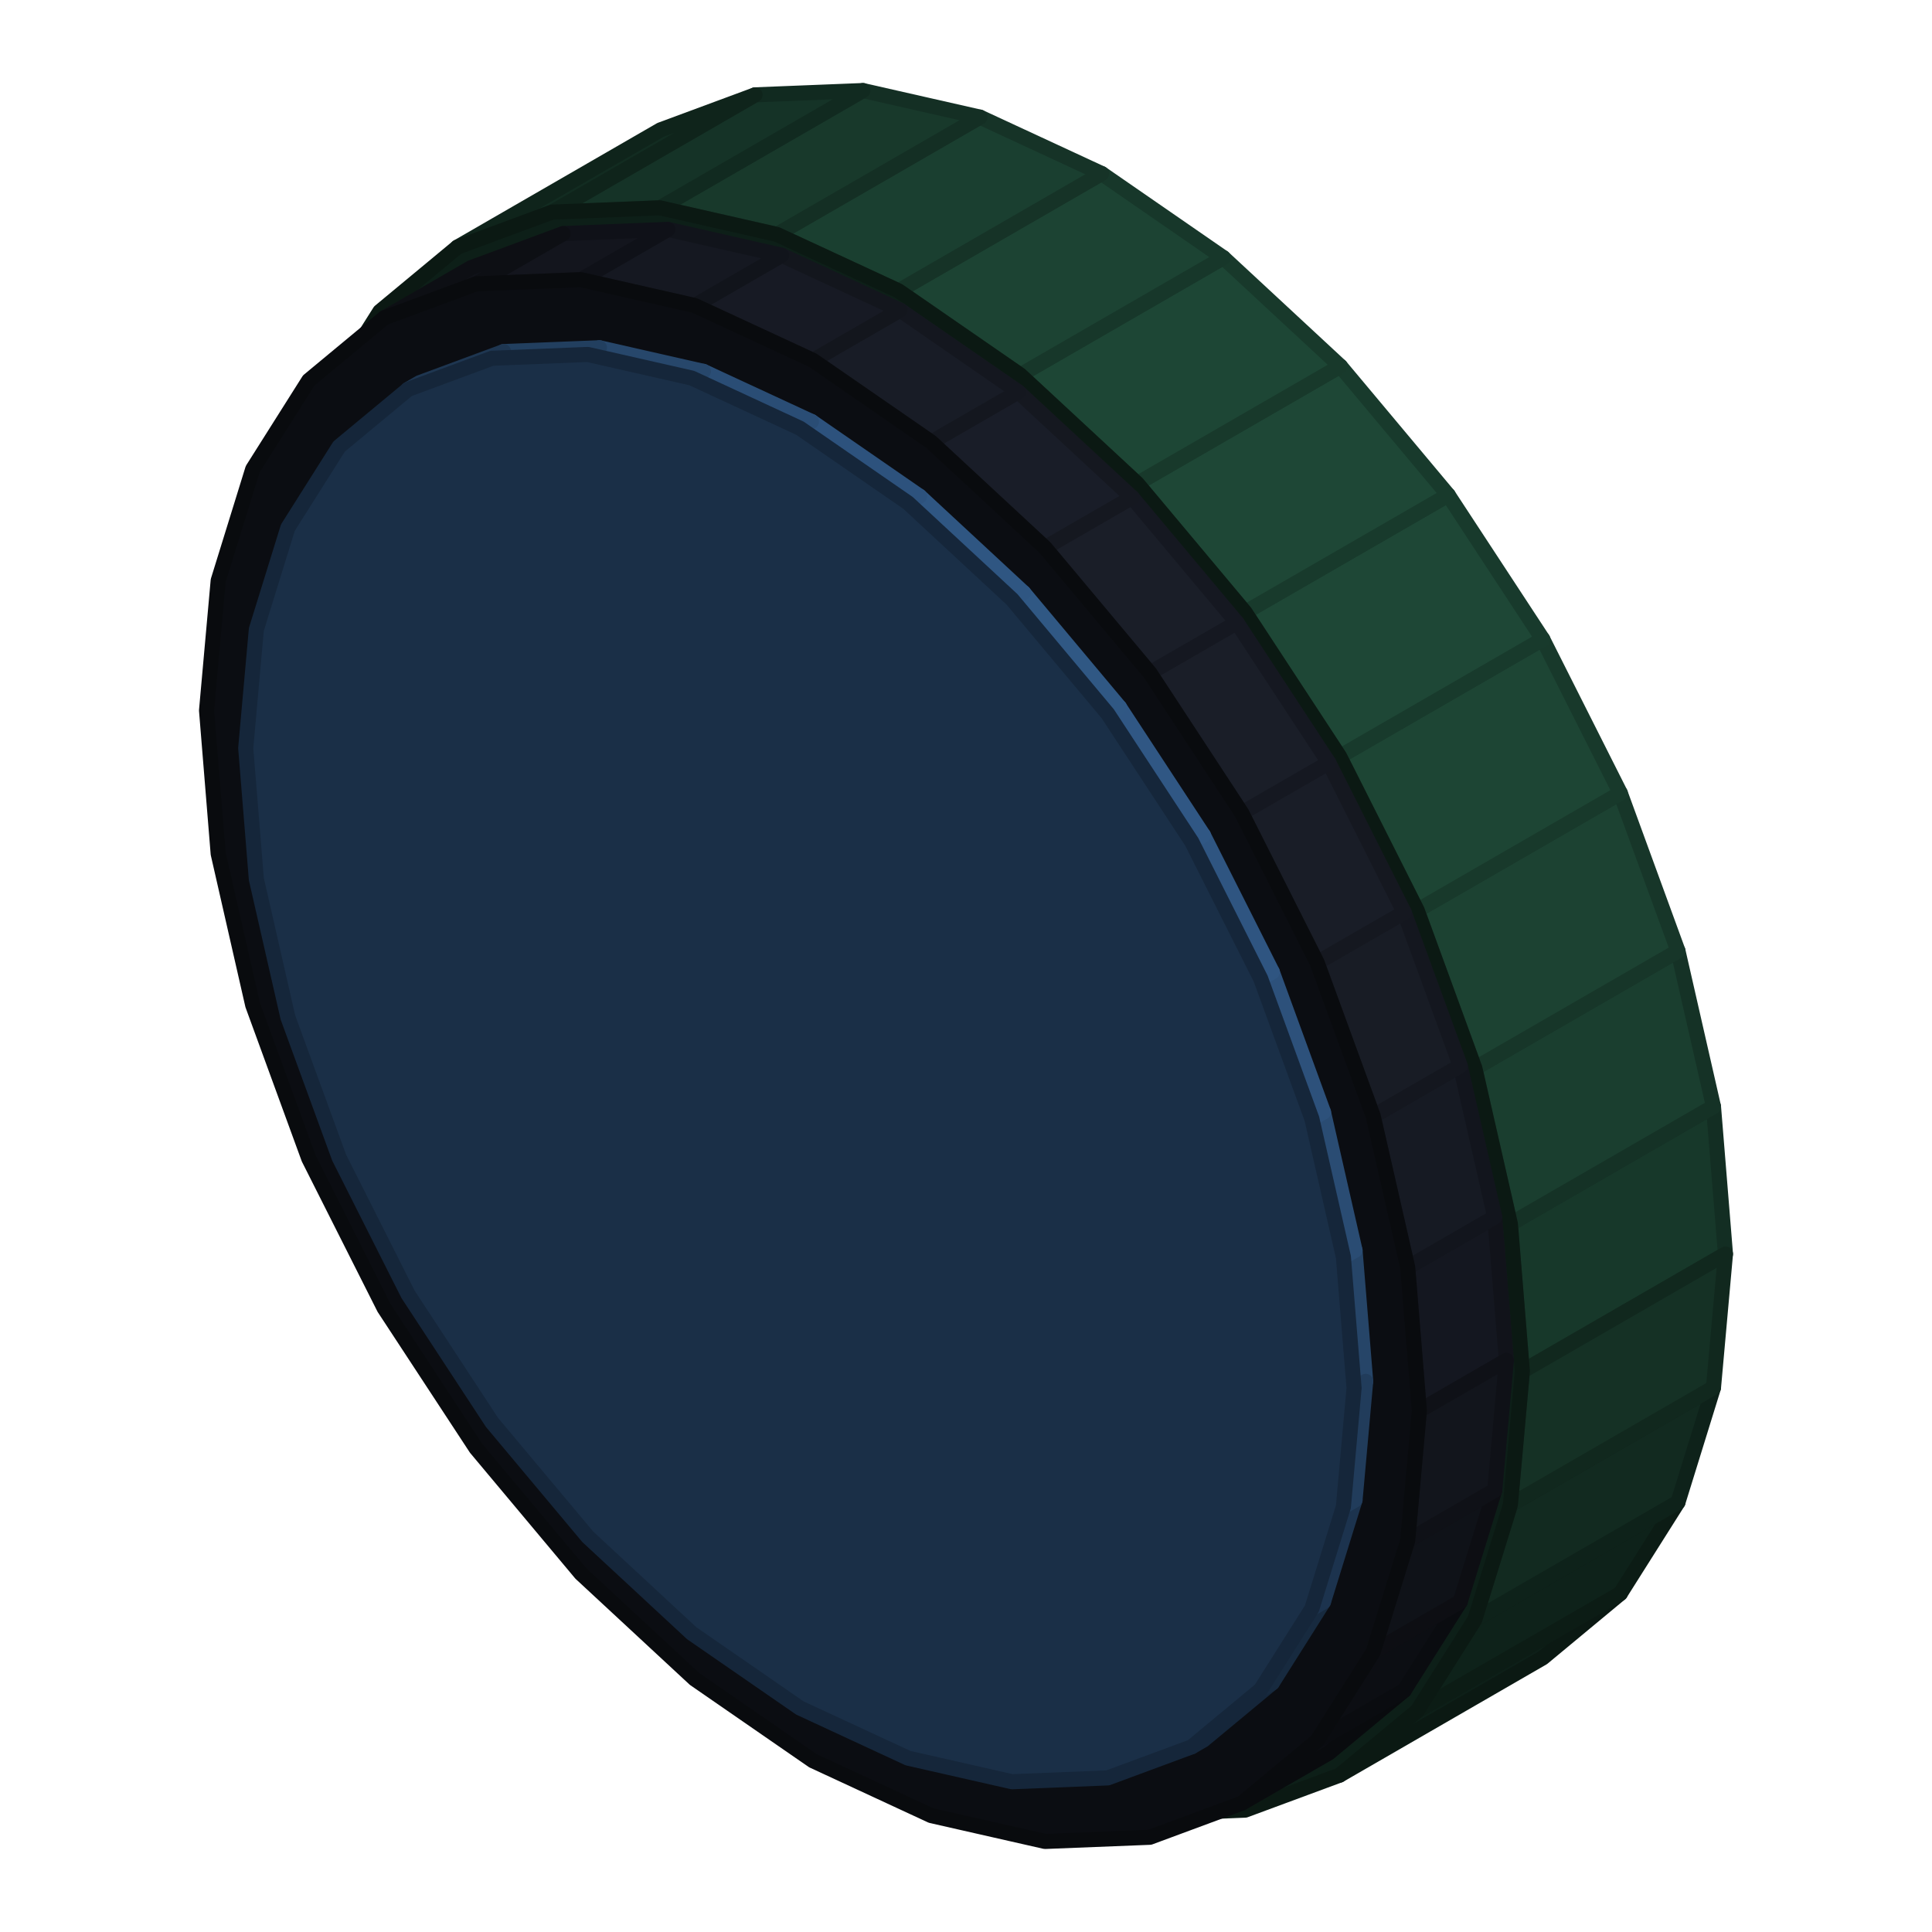
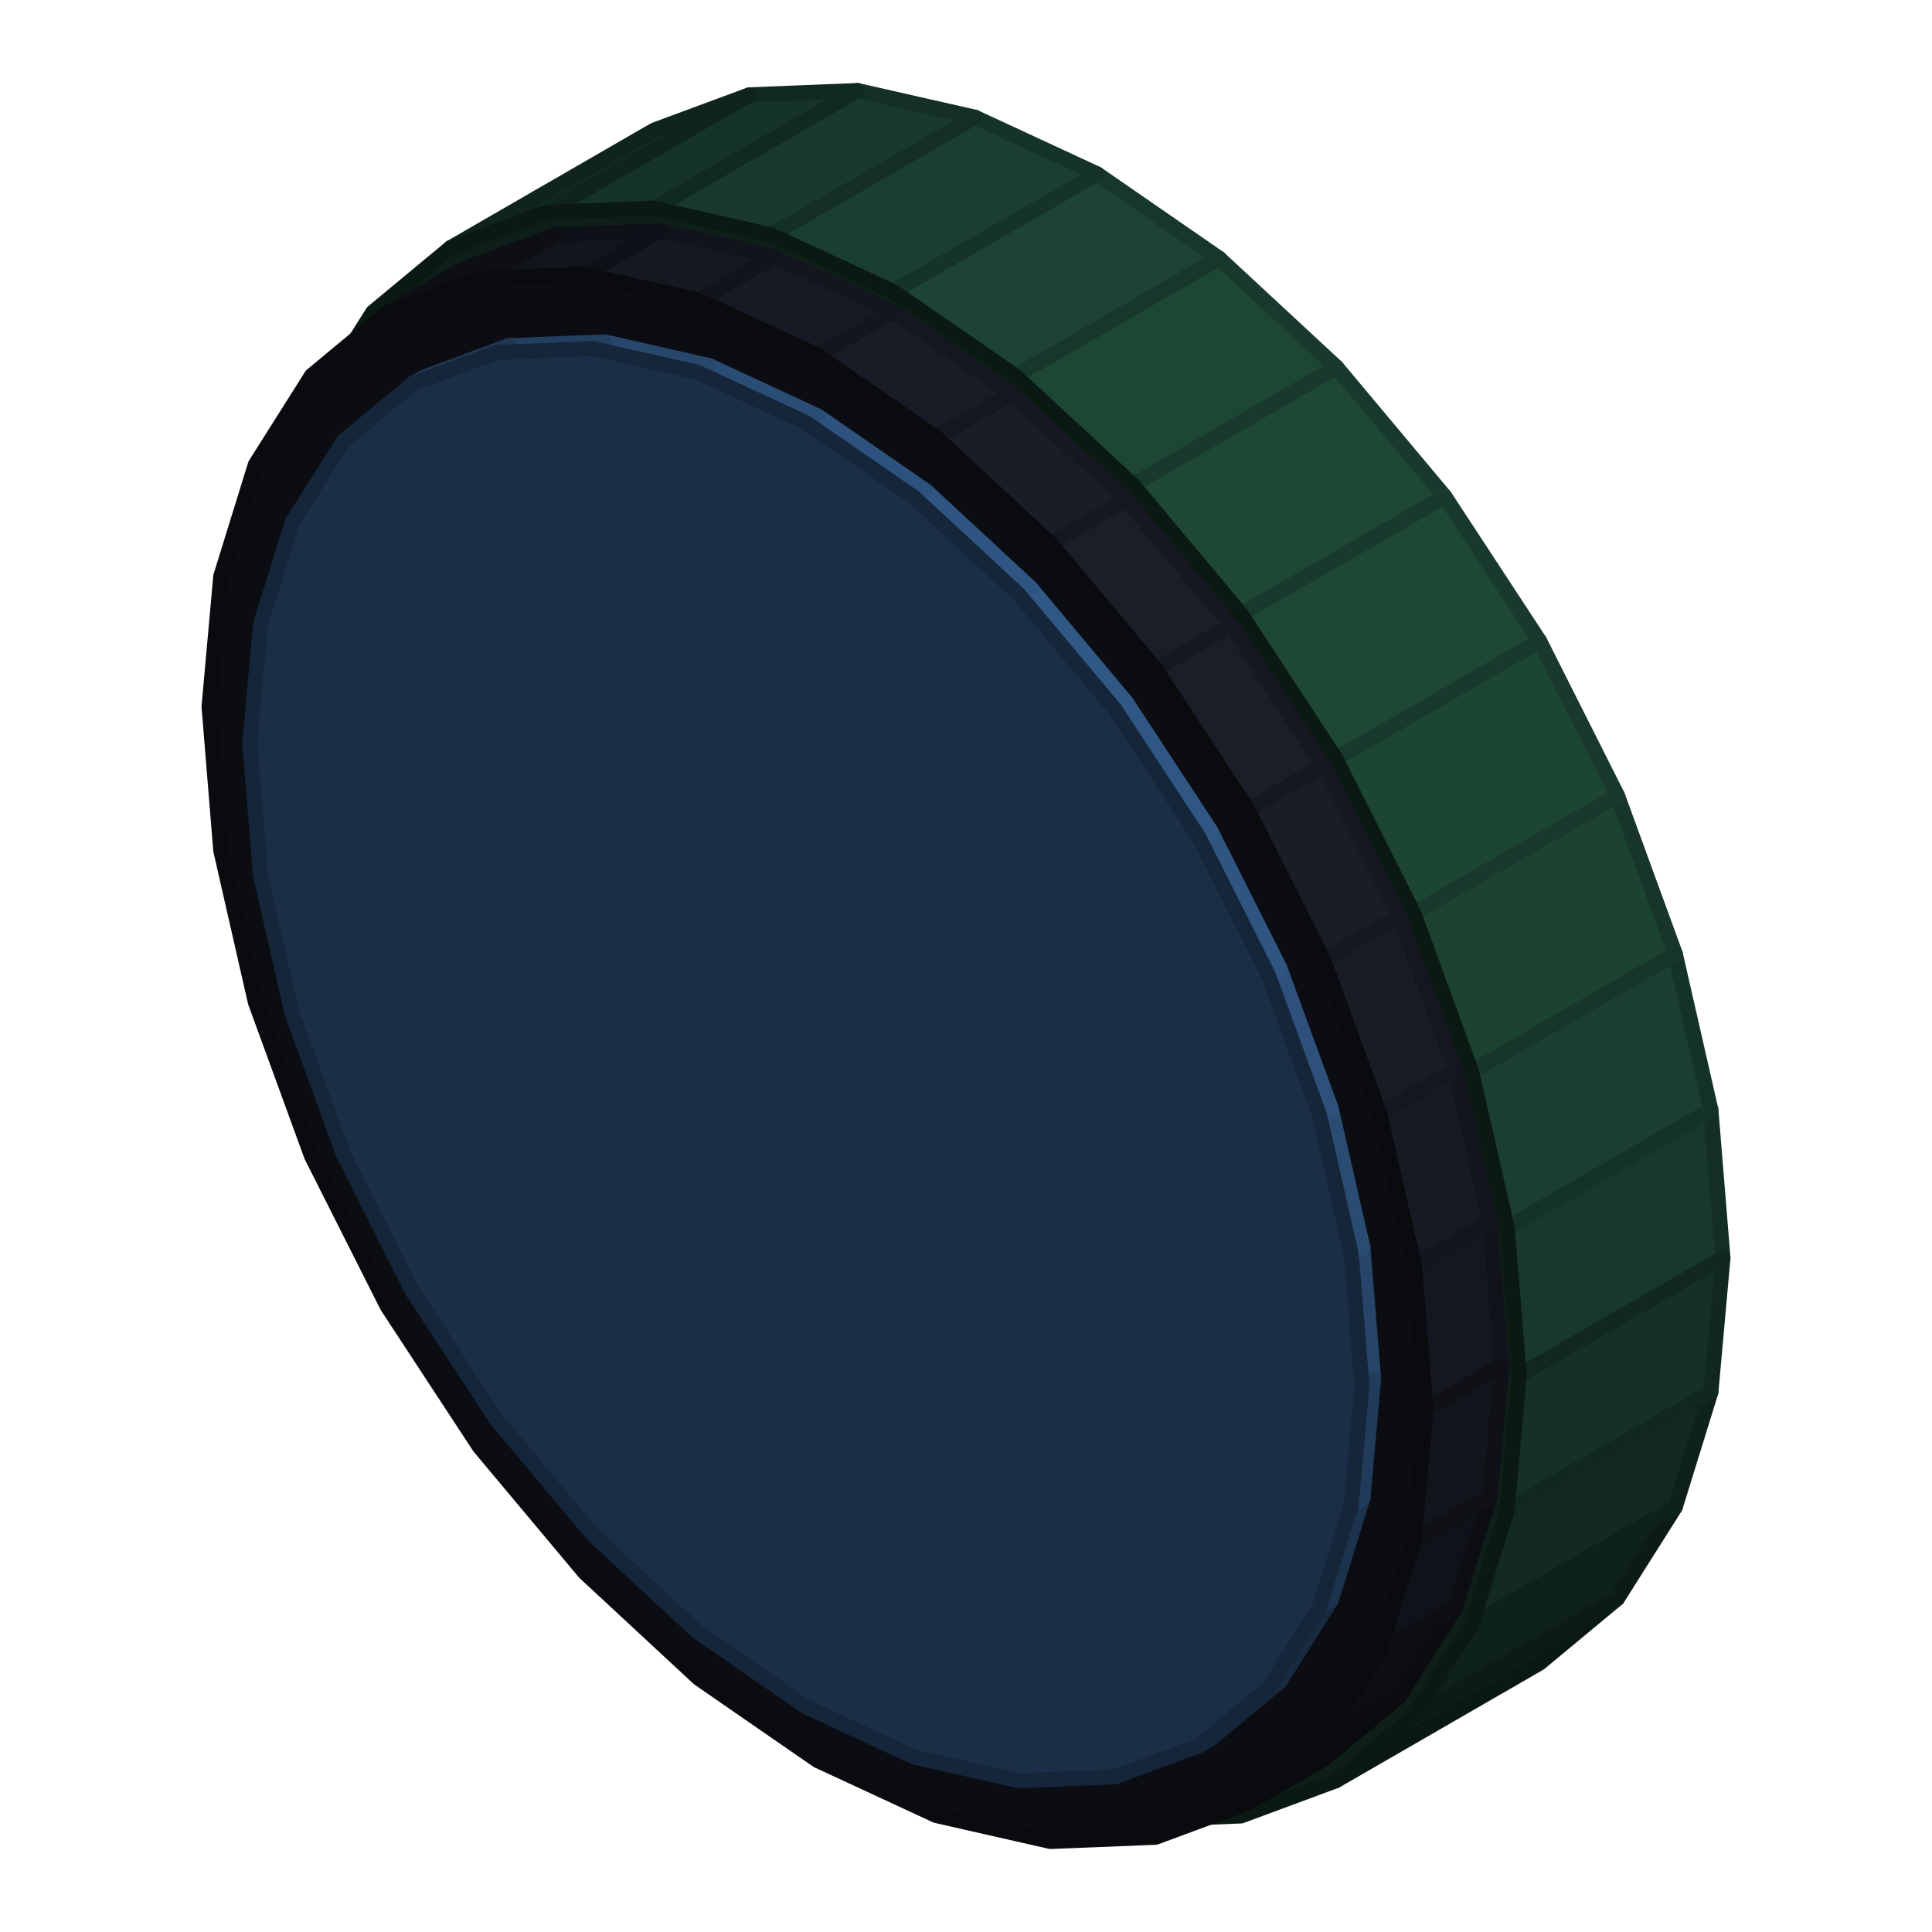
<svg xmlns="http://www.w3.org/2000/svg" viewBox="0 0 64 64" width="64" height="64" role="img" aria-label="Seeed Round Display for XIAO">
  <g shape-rendering="geometricPrecision">
-     <path d="M57.158 41.541L56.761 36.657L50.033 40.541L50.43 45.426Z" fill="#17382a" stroke="#132e23" stroke-width=".5" stroke-linejoin="round" />
-     <path d="M56.761 36.657L55.585 31.502L48.857 35.386L50.033 40.541Z" fill="#1a3e2f" stroke="#153226" stroke-width=".5" stroke-linejoin="round" />
-     <path d="M55.585 31.502L53.675 26.274L46.947 30.158L48.857 35.386Z" fill="#1c4232" stroke="#173629" stroke-width=".5" stroke-linejoin="round" />
-     <path d="M53.675 26.274L51.105 21.174L44.377 25.059L46.947 30.158Z" fill="#1d4534" stroke="#18392b" stroke-width=".5" stroke-linejoin="round" />
-     <path d="M51.105 21.174L47.974 16.399L41.246 20.283L44.377 25.059Z" fill="#1e4736" stroke="#183a2c" stroke-width=".5" stroke-linejoin="round" />
-     <path d="M47.974 16.399L44.401 12.131L37.673 16.016L41.246 20.283Z" fill="#1e4736" stroke="#183a2c" stroke-width=".5" stroke-linejoin="round" />
-     <path d="M44.401 12.131L40.525 8.535L33.797 12.42L37.673 16.016Z" fill="#1d4635" stroke="#18392b" stroke-width=".5" stroke-linejoin="round" />
-     <path d="M40.525 8.535L36.493 5.749L29.765 9.634L33.797 12.42Z" fill="#1c4333" stroke="#17372a" stroke-width=".5" stroke-linejoin="round" />
-     <path d="M36.493 5.749L32.462 3.88L25.734 7.765L29.765 9.634Z" fill="#1a3f30" stroke="#163327" stroke-width=".5" stroke-linejoin="round" />
-     <path d="M32.462 3.88L28.585 3L21.857 6.884L25.734 7.765Z" fill="#18392b" stroke="#142f24" stroke-width=".5" stroke-linejoin="round" />
-     <path d="M28.585 3L25.013 3.142L18.285 7.027L21.857 6.884Z" fill="#153327" stroke="#112a20" stroke-width=".5" stroke-linejoin="round" />
-     <path d="M25.013 3.142L21.881 4.302L15.153 8.186L18.285 7.027Z" fill="#122c21" stroke="#0f241b" stroke-width=".5" stroke-linejoin="round" />
-     <path d="M51.105 54.919L53.675 52.787L46.947 56.672L44.377 58.804Z" fill="#0d1f18" stroke="#0b1913" stroke-width=".5" stroke-linejoin="round" />
-     <path d="M53.675 52.787L55.585 49.764L48.857 53.649L46.947 56.672Z" fill="#0e221a" stroke="#0c1c15" stroke-width=".5" stroke-linejoin="round" />
-     <path d="M55.585 49.764L56.761 45.967L50.033 49.852L48.857 53.649Z" fill="#122a20" stroke="#0e221a" stroke-width=".5" stroke-linejoin="round" />
-     <path d="M56.761 45.967L57.158 41.541L50.43 45.426L50.033 49.852Z" fill="#153125" stroke="#11281e" stroke-width=".5" stroke-linejoin="round" />
-     <path d="M50.43 45.426L50.033 40.541L48.857 35.386L46.947 30.158L44.377 25.059L41.246 20.283L37.673 16.016L33.797 12.42L29.765 9.634L25.734 7.765L21.857 6.884L18.285 7.027L15.153 8.186L12.583 10.318L10.674 13.341L9.498 17.139L9.101 21.564L9.498 26.449L10.674 31.604L12.583 36.832L15.153 41.931L18.285 46.707L21.857 50.974L25.734 54.57L29.765 57.356L33.797 59.225L37.673 60.106L41.246 59.963L44.377 58.804L46.947 56.672L48.857 53.649L50.033 49.852Z" fill="#0d1f18" stroke="#0b1913" stroke-width=".5" stroke-linejoin="round" />
-     <path d="M49.901 45.065L49.515 40.317L46.632 41.982L47.018 46.73Z" fill="#141720" stroke="#11131a" stroke-width=".5" stroke-linejoin="round" />
-     <path d="M49.515 40.317L48.372 35.306L45.489 36.97L46.632 41.982Z" fill="#161a23" stroke="#12151d" stroke-width=".5" stroke-linejoin="round" />
-     <path d="M48.372 35.306L46.516 30.224L43.632 31.888L45.489 36.97Z" fill="#181c25" stroke="#14171f" stroke-width=".5" stroke-linejoin="round" />
-     <path d="M46.516 30.224L44.018 25.266L41.134 26.931L43.632 31.888Z" fill="#191d27" stroke="#151820" stroke-width=".5" stroke-linejoin="round" />
-     <path d="M44.018 25.266L40.974 20.624L38.09 22.289L41.134 26.931Z" fill="#1a1e28" stroke="#151821" stroke-width=".5" stroke-linejoin="round" />
-     <path d="M40.974 20.624L37.501 16.476L34.617 18.141L38.09 22.289Z" fill="#1a1e28" stroke="#151821" stroke-width=".5" stroke-linejoin="round" />
-     <path d="M37.501 16.476L33.732 12.98L30.849 14.645L34.617 18.141Z" fill="#191d28" stroke="#151820" stroke-width=".5" stroke-linejoin="round" />
-     <path d="M33.732 12.98L29.813 10.272L26.93 11.937L30.849 14.645Z" fill="#181c26" stroke="#14171f" stroke-width=".5" stroke-linejoin="round" />
-     <path d="M29.813 10.272L25.894 8.455L23.011 10.12L26.93 11.937Z" fill="#171a24" stroke="#13161d" stroke-width=".5" stroke-linejoin="round" />
-     <path d="M25.894 8.455L22.126 7.599L19.243 9.264L23.011 10.12Z" fill="#151821" stroke="#11141b" stroke-width=".5" stroke-linejoin="round" />
-     <path d="M22.126 7.599L18.653 7.738L15.77 9.402L19.243 9.264Z" fill="#13151d" stroke="#0f1118" stroke-width=".5" stroke-linejoin="round" />
-     <path d="M18.653 7.738L15.609 8.865L12.726 10.53L15.77 9.402Z" fill="#101219" stroke="#0d0f14" stroke-width=".5" stroke-linejoin="round" />
-     <path d="M44.018 58.07L46.516 55.997L43.632 57.662L41.134 59.734Z" fill="#0b0d12" stroke="#090b0e" stroke-width=".5" stroke-linejoin="round" />
-     <path d="M46.516 55.997L48.372 53.059L45.489 54.723L43.632 57.662Z" fill="#0c0e13" stroke="#0a0c10" stroke-width=".5" stroke-linejoin="round" />
-     <path d="M48.372 53.059L49.515 49.367L46.632 51.032L45.489 54.723Z" fill="#0f1218" stroke="#0d0e13" stroke-width=".5" stroke-linejoin="round" />
-     <path d="M49.515 49.367L49.901 45.065L47.018 46.73L46.632 51.032Z" fill="#12151c" stroke="#0f1117" stroke-width=".5" stroke-linejoin="round" />
-     <path d="M47.018 46.73L46.632 41.982L45.489 36.97L43.632 31.888L41.134 26.931L38.09 22.289L34.617 18.141L30.849 14.645L26.93 11.937L23.011 10.12L19.243 9.264L15.77 9.402L12.726 10.53L10.228 12.602L8.371 15.541L7.228 19.232L6.842 23.534L7.228 28.282L8.371 33.294L10.228 38.376L12.726 43.333L15.77 47.975L19.243 52.124L23.011 55.619L26.93 58.327L30.849 60.144L34.617 61L38.09 60.862L41.134 59.734L43.632 57.662L45.489 54.723L46.632 51.032Z" fill="#0b0d12" stroke="#090b0e" stroke-width=".5" stroke-linejoin="round" />
-     <path d="M45.24 45.759L44.887 41.419L44.502 41.641L44.855 45.981Z" fill="#2e547f" stroke="#264568" stroke-width=".5" stroke-linejoin="round" />
-     <path d="M44.887 41.419L43.842 36.84L43.458 37.062L44.502 41.641Z" fill="#335c8c" stroke="#2a4c73" stroke-width=".5" stroke-linejoin="round" />
-     <path d="M43.842 36.84L42.146 32.196L41.761 32.418L43.458 37.062Z" fill="#366396" stroke="#2d517b" stroke-width=".5" stroke-linejoin="round" />
-     <path d="M42.146 32.196L39.863 27.665L39.478 27.887L41.761 32.418Z" fill="#39689d" stroke="#2f5581" stroke-width=".5" stroke-linejoin="round" />
-     <path d="M39.863 27.665L37.081 23.423L36.696 23.645L39.478 27.887Z" fill="#3b6aa1" stroke="#305784" stroke-width=".5" stroke-linejoin="round" />
-     <path d="M37.081 23.423L33.907 19.632L33.523 19.854L36.696 23.645Z" fill="#3b6ba2" stroke="#305884" stroke-width=".5" stroke-linejoin="round" />
-     <path d="M33.907 19.632L30.463 16.437L30.079 16.659L33.523 19.854Z" fill="#3a699f" stroke="#2f5682" stroke-width=".5" stroke-linejoin="round" />
-     <path d="M30.463 16.437L26.882 13.962L26.497 14.184L30.079 16.659Z" fill="#376498" stroke="#2d527d" stroke-width=".5" stroke-linejoin="round" />
-     <path d="M26.882 13.962L23.301 12.302L22.916 12.524L26.497 14.184Z" fill="#345e8f" stroke="#2a4d75" stroke-width=".5" stroke-linejoin="round" />
-     <path d="M23.301 12.302L19.857 11.52L19.472 11.742L22.916 12.524Z" fill="#2f5682" stroke="#27476b" stroke-width=".5" stroke-linejoin="round" />
-     <path d="M19.857 11.52L16.683 11.646L16.298 11.868L19.472 11.742Z" fill="#2a4c74" stroke="#223f5f" stroke-width=".5" stroke-linejoin="round" />
-     <path d="M16.683 11.646L13.901 12.676L13.517 12.898L16.298 11.868Z" fill="#244263" stroke="#1e3651" stroke-width=".5" stroke-linejoin="round" />
-     <path d="M39.863 57.643L42.146 55.749L41.761 55.971L39.478 57.865Z" fill="#1a2f47" stroke="#15263a" stroke-width=".5" stroke-linejoin="round" />
-     <path d="M42.146 55.749L43.842 53.064L43.458 53.286L41.761 55.971Z" fill="#1c334d" stroke="#172a3f" stroke-width=".5" stroke-linejoin="round" />
-     <path d="M43.842 53.064L44.887 49.69L44.502 49.912L43.458 53.286Z" fill="#223f5f" stroke="#1c334e" stroke-width=".5" stroke-linejoin="round" />
-     <path d="M44.887 49.69L45.24 45.759L44.855 45.981L44.502 49.912Z" fill="#294a70" stroke="#213c5b" stroke-width=".5" stroke-linejoin="round" />
-     <path d="M44.855 45.981L44.502 41.641L43.458 37.062L41.761 32.418L39.478 27.887L36.696 23.645L33.523 19.854L30.079 16.659L26.497 14.184L22.916 12.524L19.472 11.742L16.298 11.868L13.517 12.898L11.234 14.792L9.537 17.478L8.492 20.851L8.14 24.783L8.492 29.122L9.537 33.702L11.234 38.346L13.517 42.876L16.298 47.119L19.472 50.91L22.916 54.104L26.497 56.579L30.079 58.24L33.523 59.022L36.696 58.895L39.478 57.865L41.761 55.971L43.458 53.286L44.502 49.912Z" fill="#1a2f47" stroke="#15263a" stroke-width=".5" stroke-linejoin="round" />
+     <path d="M57.074 41.671L56.675 36.77L49.925 40.667L50.323 45.568Z" fill="#17382a" stroke="#132e23" stroke-width=".5" stroke-linejoin="round" />
+     <path d="M56.675 36.77L55.495 31.598L48.745 35.495L49.925 40.667Z" fill="#1a3e2f" stroke="#153226" stroke-width=".5" stroke-linejoin="round" />
+     <path d="M55.495 31.598L53.579 26.352L46.829 30.25L48.745 35.495Z" fill="#1c4232" stroke="#173629" stroke-width=".5" stroke-linejoin="round" />
+     <path d="M53.579 26.352L51.001 21.235L44.25 25.133L46.829 30.25Z" fill="#1d4534" stroke="#18392b" stroke-width=".5" stroke-linejoin="round" />
+     <path d="M51.001 21.235L47.859 16.444L41.108 20.341L44.25 25.133Z" fill="#1e4736" stroke="#183a2c" stroke-width=".5" stroke-linejoin="round" />
+     <path d="M47.859 16.444L44.274 12.162L37.524 16.059L41.108 20.341Z" fill="#1e4736" stroke="#183a2c" stroke-width=".5" stroke-linejoin="round" />
+     <path d="M44.274 12.162L40.385 8.554L33.634 12.451L37.524 16.059Z" fill="#1d4635" stroke="#18392b" stroke-width=".5" stroke-linejoin="round" />
+     <path d="M40.385 8.554L36.34 5.759L29.589 9.656L33.634 12.451Z" fill="#1c4333" stroke="#17372a" stroke-width=".5" stroke-linejoin="round" />
+     <path d="M36.34 5.759L32.295 3.883L25.544 7.781L29.589 9.656Z" fill="#1a3f30" stroke="#163327" stroke-width=".5" stroke-linejoin="round" />
+     <path d="M32.295 3.883L28.405 3L21.655 6.897L25.544 7.781Z" fill="#18392b" stroke="#142f24" stroke-width=".5" stroke-linejoin="round" />
+     <path d="M28.405 3L24.821 3.143L18.07 7.04L21.655 6.897Z" fill="#153327" stroke="#112a20" stroke-width=".5" stroke-linejoin="round" />
+     <path d="M24.821 3.143L21.679 4.306L14.928 8.204L18.07 7.04Z" fill="#122c21" stroke="#0f241b" stroke-width=".5" stroke-linejoin="round" />
+     <path d="M51.001 55.094L53.579 52.954L46.829 56.852L44.25 58.991Z" fill="#0d1f18" stroke="#0b1913" stroke-width=".5" stroke-linejoin="round" />
+     <path d="M53.579 52.954L55.495 49.922L48.745 53.819L46.829 56.852Z" fill="#0e221a" stroke="#0c1c15" stroke-width=".5" stroke-linejoin="round" />
+     <path d="M55.495 49.922L56.675 46.111L49.925 50.009L48.745 53.819Z" fill="#122a20" stroke="#0e221a" stroke-width=".5" stroke-linejoin="round" />
+     <path d="M56.675 46.111L57.074 41.671L50.323 45.568L49.925 50.009Z" fill="#153125" stroke="#11281e" stroke-width=".5" stroke-linejoin="round" />
+     <path d="M50.323 45.568L49.925 40.667L48.745 35.495L46.829 30.25L44.25 25.133L41.108 20.341L37.524 16.059L33.634 12.451L29.589 9.656L25.544 7.781L21.655 6.897L18.07 7.04L14.928 8.204L12.349 10.343L10.433 13.376L9.254 17.186L8.855 21.627L9.254 26.528L10.433 31.7L12.349 36.945L14.928 42.062L18.07 46.853L21.655 51.135L25.544 54.744L29.589 57.539L33.634 59.414L37.524 60.297L41.108 60.155L44.25 58.991L46.829 56.852L48.745 53.819L49.925 50.009Z" fill="#0d1f18" stroke="#0b1913" stroke-width=".5" stroke-linejoin="round" />
+     <path d="M49.744 45.234L49.357 40.47L46.85 41.918L47.237 46.682Z" fill="#141720" stroke="#11131a" stroke-width=".5" stroke-linejoin="round" />
+     <path d="M49.357 40.47L48.21 35.442L45.703 36.89L46.85 41.918Z" fill="#161a23" stroke="#12151d" stroke-width=".5" stroke-linejoin="round" />
+     <path d="M48.21 35.442L46.348 30.343L43.84 31.791L45.703 36.89Z" fill="#181c25" stroke="#14171f" stroke-width=".5" stroke-linejoin="round" />
+     <path d="M46.348 30.343L43.841 25.369L41.334 26.817L43.84 31.791Z" fill="#191d27" stroke="#151820" stroke-width=".5" stroke-linejoin="round" />
+     <path d="M43.841 25.369L40.787 20.711L38.279 22.159L41.334 26.817Z" fill="#1a1e28" stroke="#151821" stroke-width=".5" stroke-linejoin="round" />
+     <path d="M40.787 20.711L37.302 16.549L34.795 17.997L38.279 22.159Z" fill="#1a1e28" stroke="#151821" stroke-width=".5" stroke-linejoin="round" />
+     <path d="M37.302 16.549L33.521 13.042L31.014 14.489L34.795 17.997Z" fill="#191d28" stroke="#151820" stroke-width=".5" stroke-linejoin="round" />
+     <path d="M33.521 13.042L29.589 10.324L27.082 11.772L31.014 14.489Z" fill="#181c26" stroke="#14171f" stroke-width=".5" stroke-linejoin="round" />
+     <path d="M29.589 10.324L25.657 8.501L23.15 9.949L27.082 11.772Z" fill="#171a24" stroke="#13161d" stroke-width=".5" stroke-linejoin="round" />
+     <path d="M25.657 8.501L21.876 7.643L19.369 9.09L23.15 9.949Z" fill="#151821" stroke="#11141b" stroke-width=".5" stroke-linejoin="round" />
+     <path d="M21.876 7.643L18.391 7.781L15.884 9.229L19.369 9.09Z" fill="#13151d" stroke="#0f1118" stroke-width=".5" stroke-linejoin="round" />
+     <path d="M18.391 7.781L15.337 8.912L12.83 10.36L15.884 9.229Z" fill="#101219" stroke="#0d0f14" stroke-width=".5" stroke-linejoin="round" />
+     <path d="M43.841 58.283L46.348 56.203L43.84 57.651L41.334 59.73Z" fill="#0b0d12" stroke="#090b0e" stroke-width=".5" stroke-linejoin="round" />
+     <path d="M46.348 56.203L48.21 53.255L45.703 54.702L43.84 57.651Z" fill="#0c0e13" stroke="#0a0c10" stroke-width=".5" stroke-linejoin="round" />
+     <path d="M48.21 53.255L49.357 49.551L46.85 50.999L45.703 54.702Z" fill="#0f1218" stroke="#0d0e13" stroke-width=".5" stroke-linejoin="round" />
+     <path d="M49.357 49.551L49.744 45.234L47.237 46.682L46.85 50.999Z" fill="#12151c" stroke="#0f1117" stroke-width=".5" stroke-linejoin="round" />
+     <path d="M47.237 46.682L46.85 41.918L45.703 36.89L43.84 31.791L41.334 26.817L38.279 22.159L34.795 17.997L31.014 14.489L27.082 11.772L23.15 9.949L19.369 9.09L15.884 9.229L12.83 10.36L10.323 12.44L8.461 15.388L7.314 19.092L6.926 23.408L7.314 28.172L8.461 33.201L10.323 38.3L12.83 43.273L15.884 47.931L19.369 52.094L23.15 55.601L27.082 58.318L31.014 60.141L34.795 61L38.279 60.861L41.334 59.73L43.84 57.651L45.703 54.702L46.85 50.999Z" fill="#0b0d12" stroke="#090b0e" stroke-width=".5" stroke-linejoin="round" />
+     <path d="M45.501 45.68L45.147 41.326L44.761 41.549L45.115 45.902Z" fill="#2e547f" stroke="#264568" stroke-width=".5" stroke-linejoin="round" />
+     <path d="M45.147 41.326L44.099 36.731L43.713 36.954L44.761 41.549Z" fill="#335c8c" stroke="#2a4c73" stroke-width=".5" stroke-linejoin="round" />
+     <path d="M44.099 36.731L42.397 32.071L42.011 32.294L43.713 36.954Z" fill="#366396" stroke="#2d517b" stroke-width=".5" stroke-linejoin="round" />
+     <path d="M42.397 32.071L40.106 27.525L39.72 27.748L42.011 32.294Z" fill="#39689d" stroke="#2f5581" stroke-width=".5" stroke-linejoin="round" />
+     <path d="M40.106 27.525L37.315 23.269L36.929 23.492L39.72 27.748Z" fill="#3b6aa1" stroke="#305784" stroke-width=".5" stroke-linejoin="round" />
+     <path d="M37.315 23.269L34.131 19.465L33.745 19.688L36.929 23.492Z" fill="#3b6ba2" stroke="#305884" stroke-width=".5" stroke-linejoin="round" />
+     <path d="M34.131 19.465L30.675 16.26L30.289 16.482L33.745 19.688Z" fill="#3a699f" stroke="#2f5682" stroke-width=".5" stroke-linejoin="round" />
+     <path d="M30.675 16.26L27.082 13.776L26.696 13.999L30.289 16.482Z" fill="#376498" stroke="#2d527d" stroke-width=".5" stroke-linejoin="round" />
+     <path d="M27.082 13.776L23.488 12.11L23.103 12.333L26.696 13.999Z" fill="#345e8f" stroke="#2a4d75" stroke-width=".5" stroke-linejoin="round" />
+     <path d="M23.488 12.11L20.033 11.326L19.647 11.548L23.103 12.333Z" fill="#2f5682" stroke="#27476b" stroke-width=".5" stroke-linejoin="round" />
+     <path d="M20.033 11.326L16.848 11.452L16.463 11.675L19.647 11.548Z" fill="#2a4c74" stroke="#223f5f" stroke-width=".5" stroke-linejoin="round" />
+     <path d="M16.848 11.452L14.057 12.486L13.671 12.709L16.463 11.675Z" fill="#244263" stroke="#1e3651" stroke-width=".5" stroke-linejoin="round" />
+     <path d="M40.106 57.604L42.397 55.704L42.011 55.926L39.72 57.827Z" fill="#1a2f47" stroke="#15263a" stroke-width=".5" stroke-linejoin="round" />
+     <path d="M42.397 55.704L44.099 53.009L43.713 53.232L42.011 55.926Z" fill="#1c334d" stroke="#172a3f" stroke-width=".5" stroke-linejoin="round" />
+     <path d="M44.099 53.009L45.147 49.625L44.761 49.847L43.713 53.232Z" fill="#223f5f" stroke="#1c334e" stroke-width=".5" stroke-linejoin="round" />
+     <path d="M45.147 49.625L45.501 45.68L45.115 45.902L44.761 49.847Z" fill="#294a70" stroke="#213c5b" stroke-width=".5" stroke-linejoin="round" />
+     <path d="M45.115 45.902L44.761 41.549L43.713 36.954L42.011 32.294L39.72 27.748L36.929 23.492L33.745 19.688L30.289 16.482L26.696 13.999L23.103 12.333L19.647 11.548L16.463 11.675L13.671 12.709L11.381 14.609L9.679 17.304L8.63 20.688L8.277 24.633L8.63 28.987L9.679 33.582L11.381 38.242L13.671 42.788L16.463 47.044L19.647 50.848L23.103 54.053L26.696 56.537L30.289 58.203L33.745 58.987L36.929 58.86L39.72 57.827L42.011 55.926L43.713 53.232L44.761 49.847Z" fill="#1a2f47" stroke="#15263a" stroke-width=".5" stroke-linejoin="round" />
  </g>
</svg>
